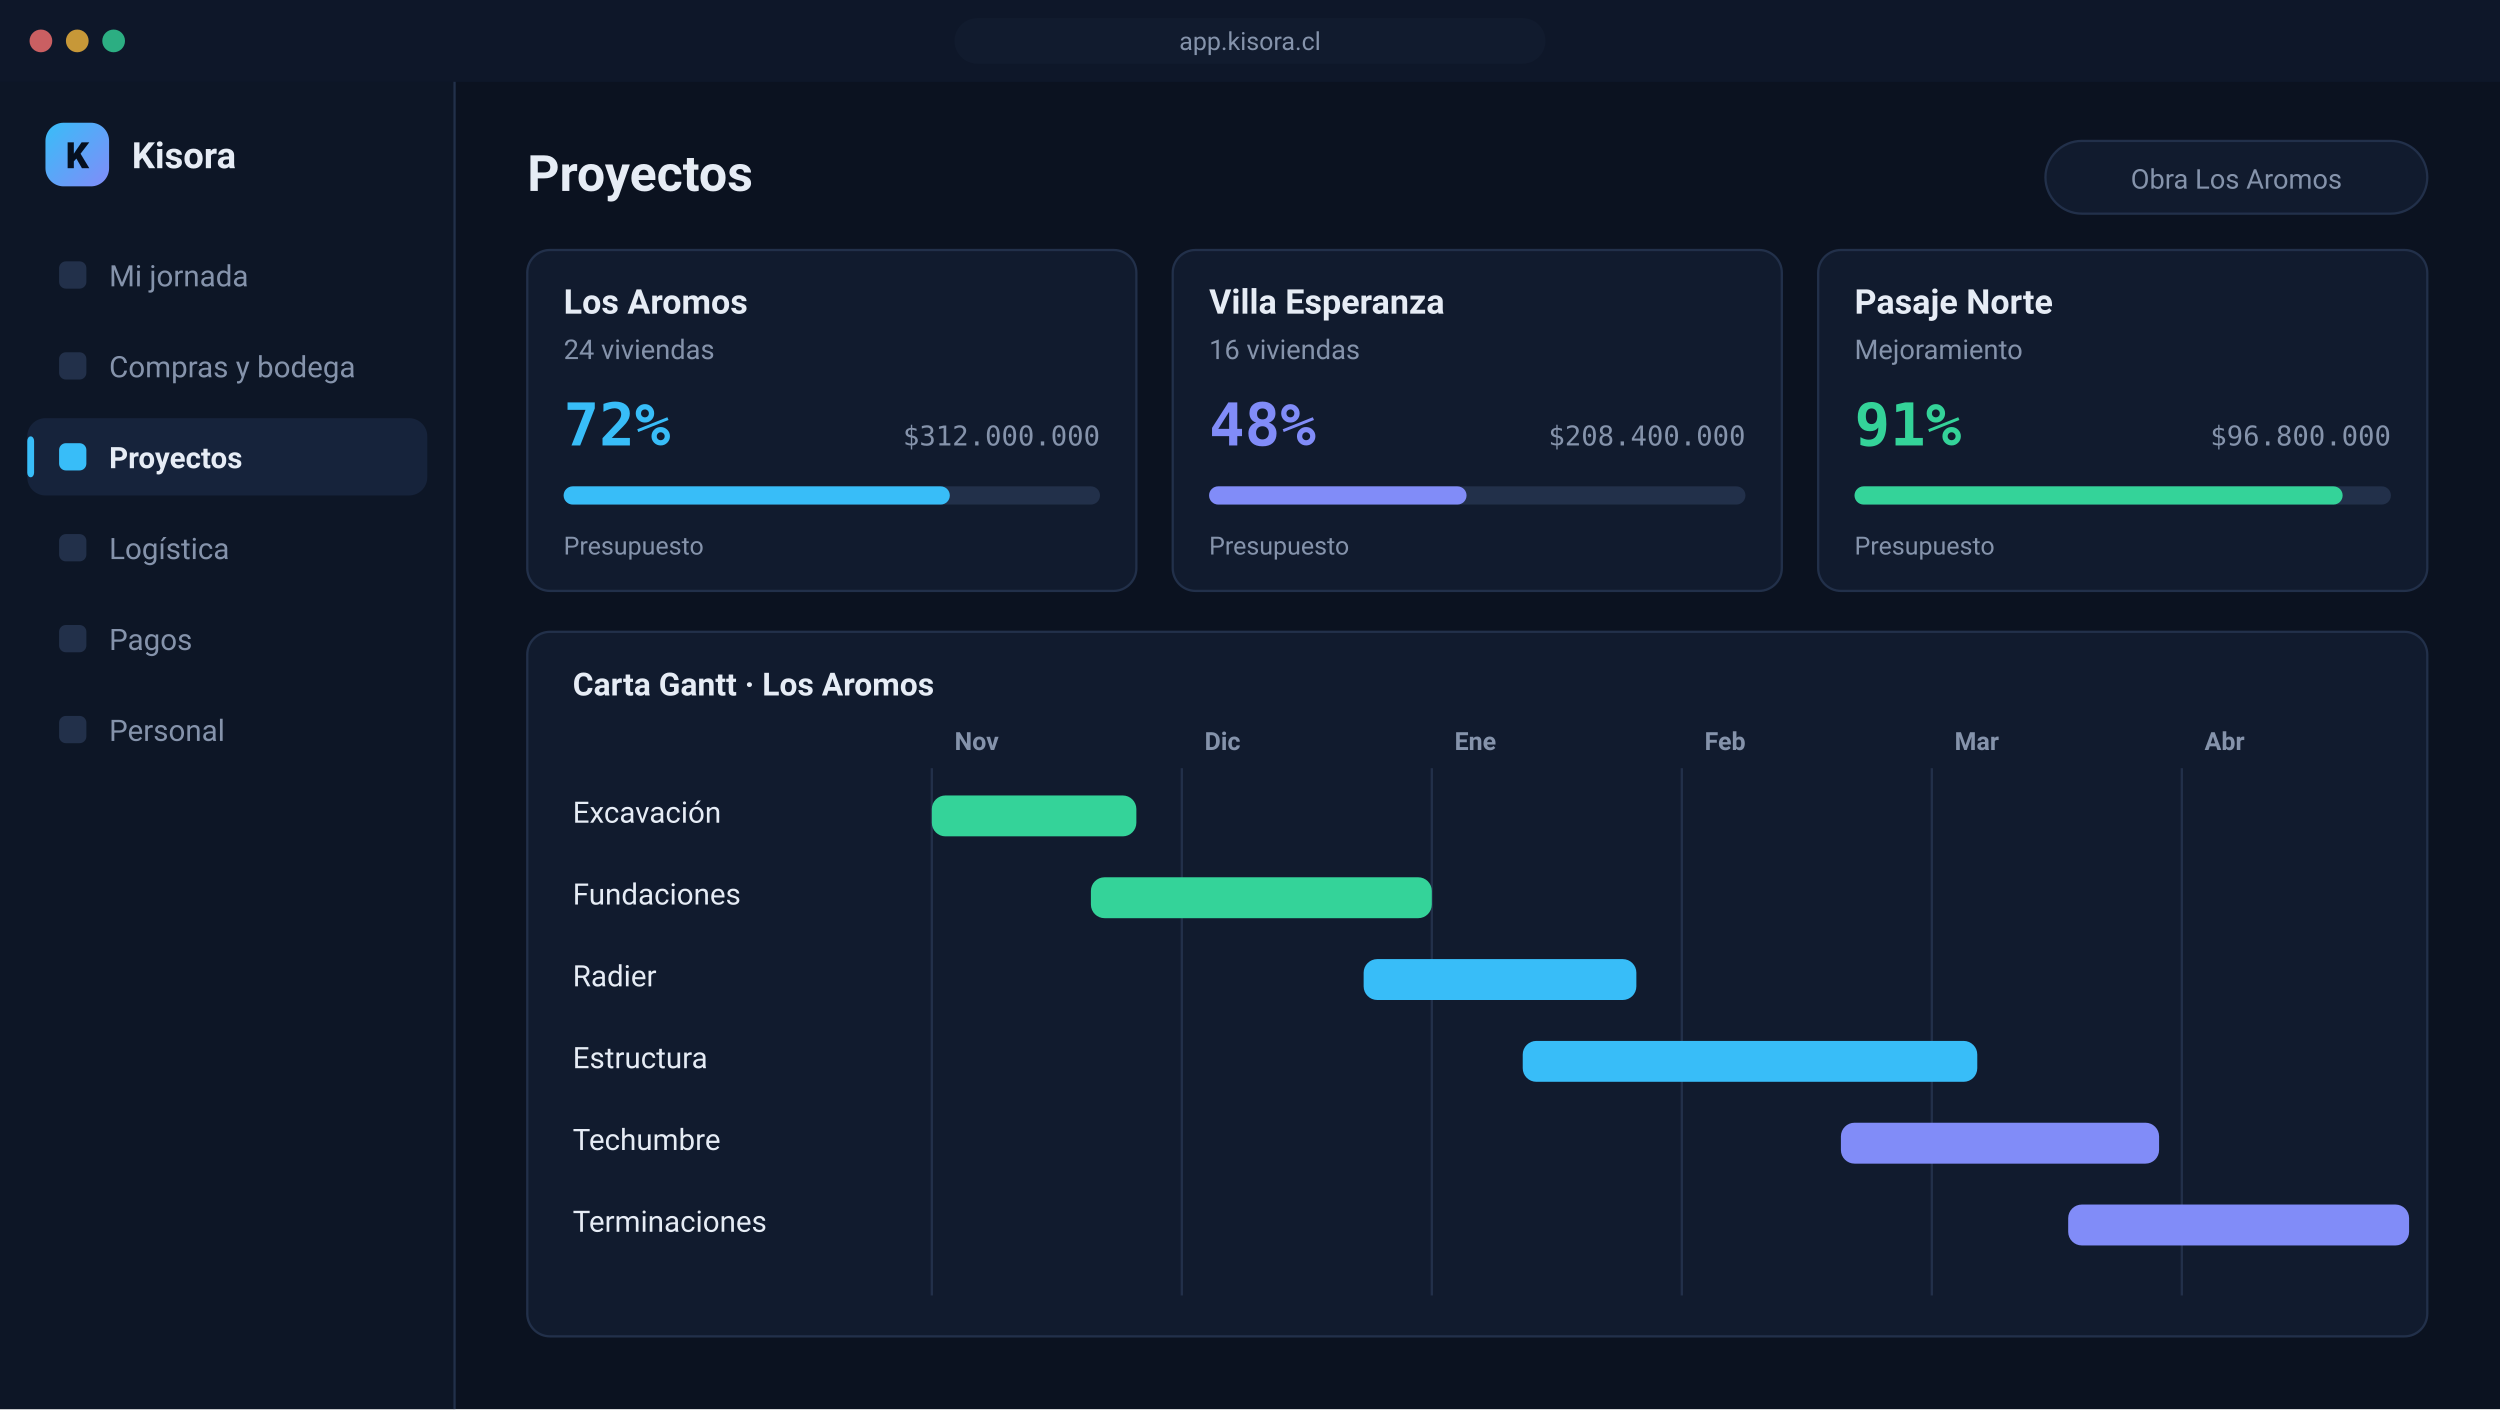
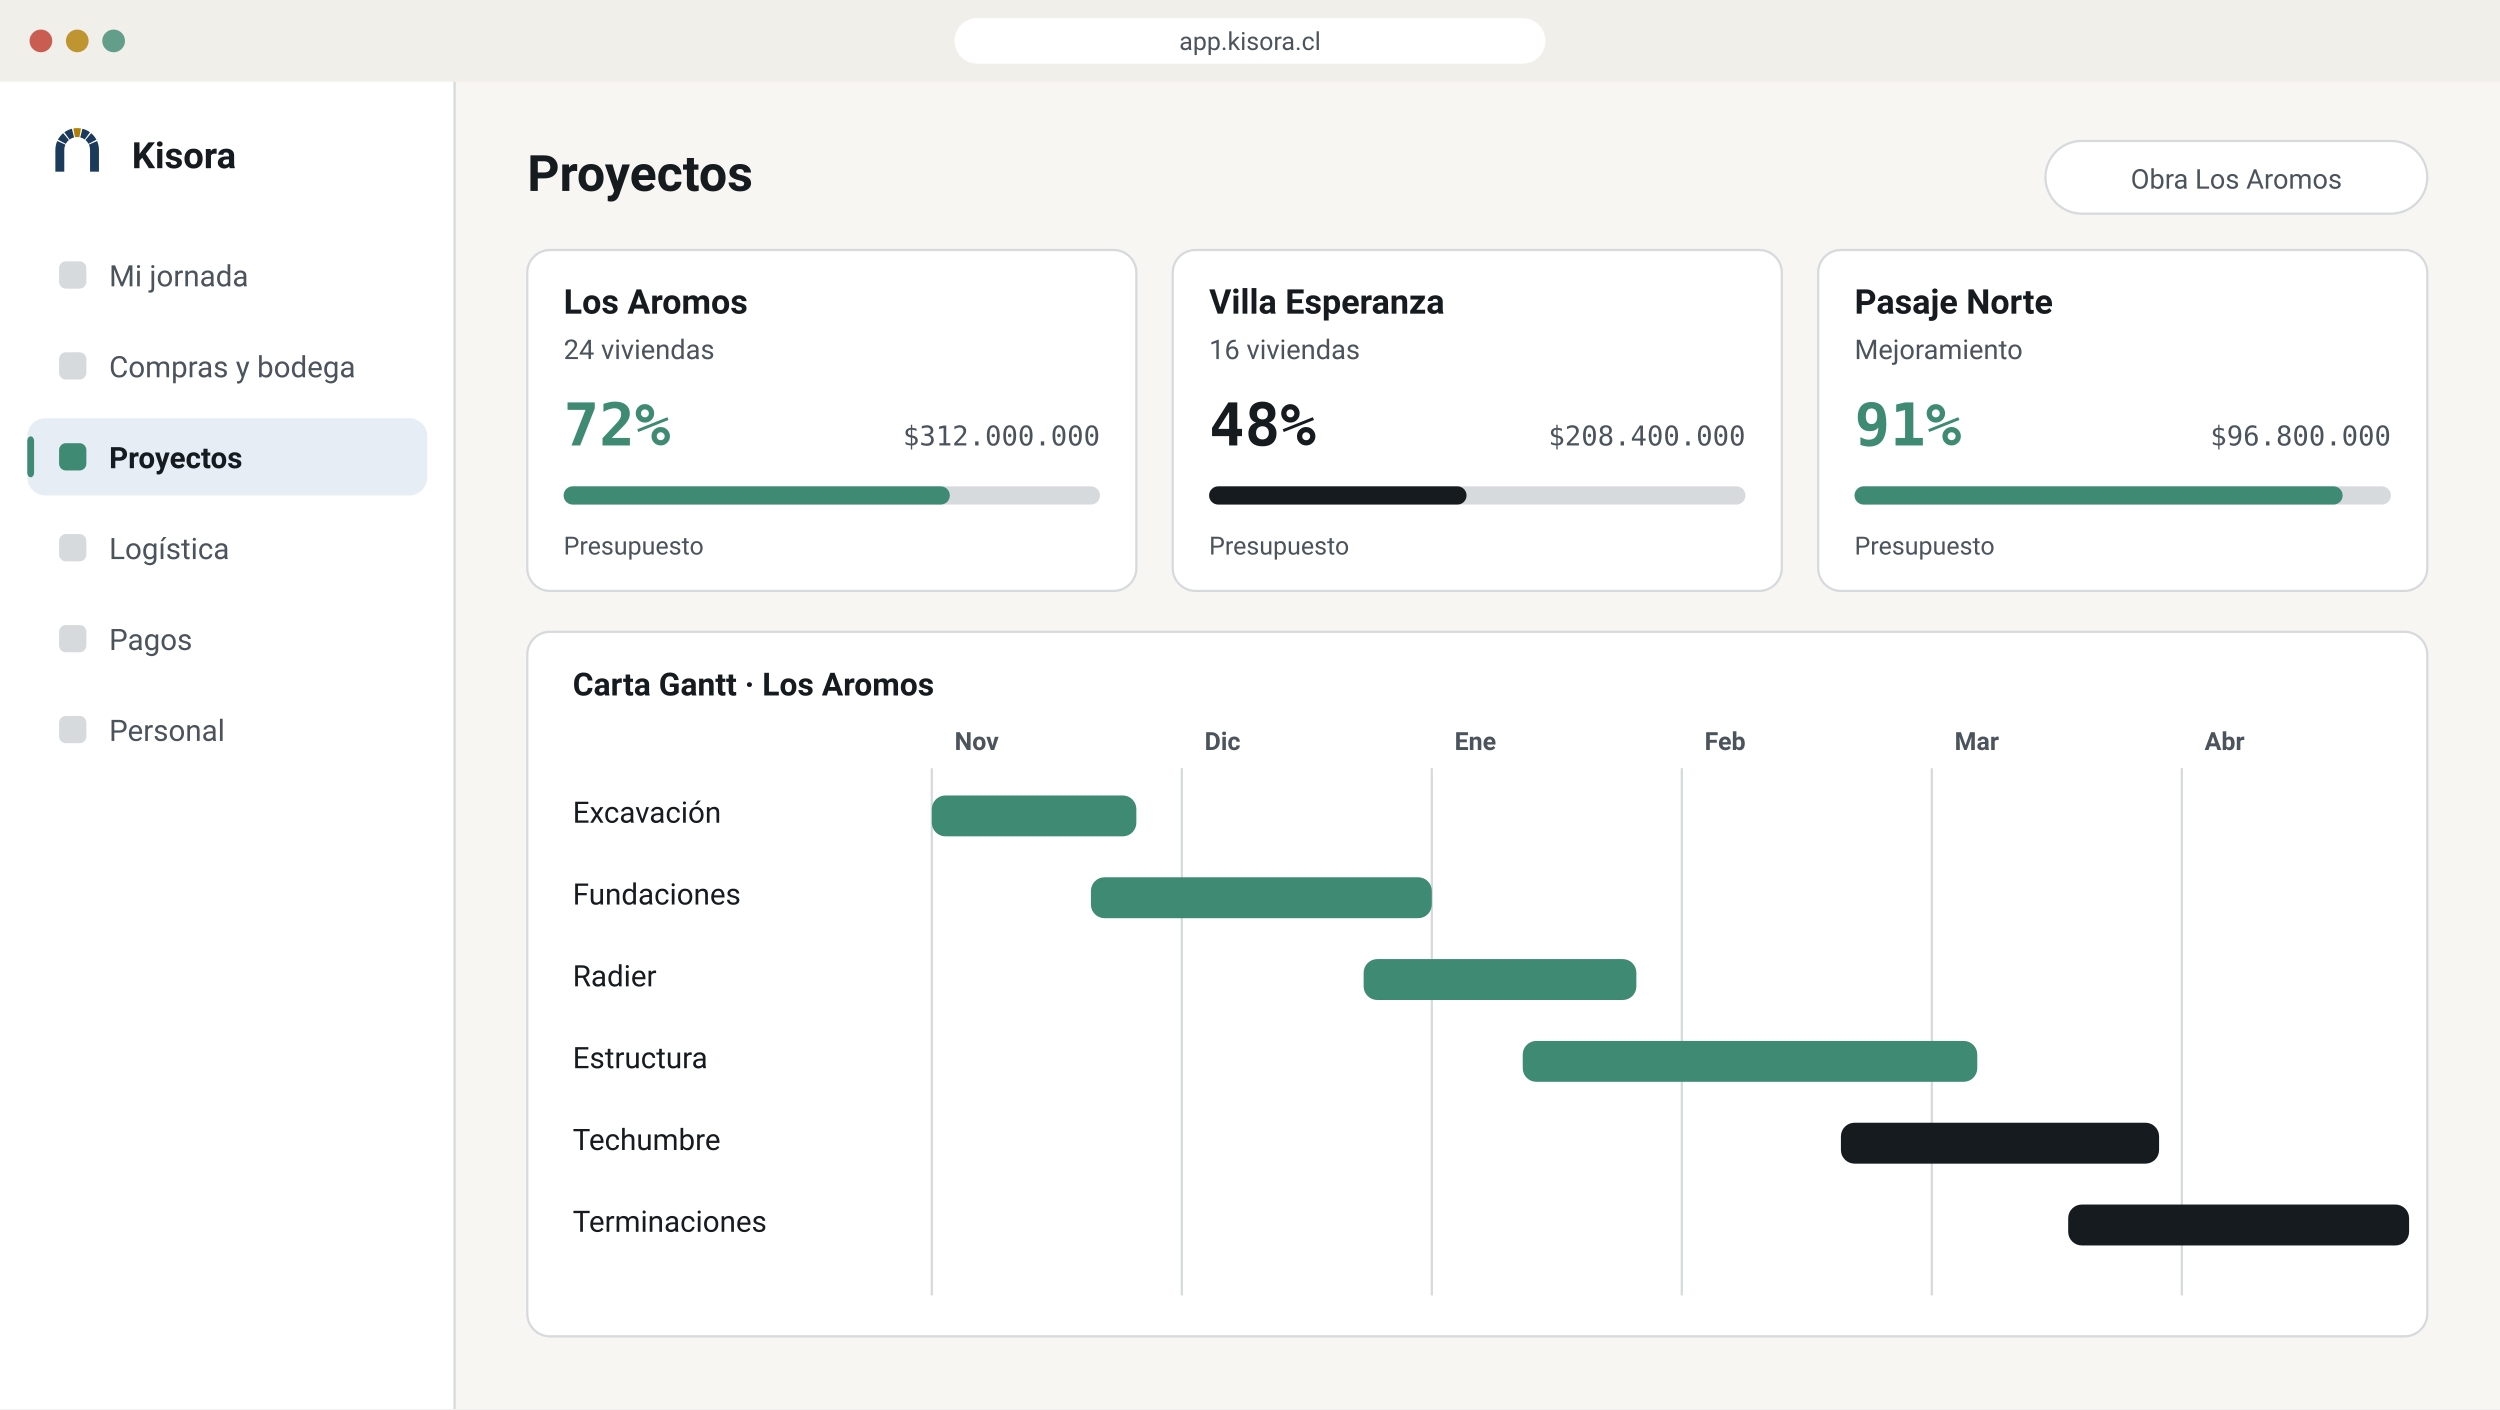
<svg xmlns="http://www.w3.org/2000/svg" viewBox="0 0 1100 620" width="1100" height="620">
-   <defs>
-     <linearGradient id="g" x1="0" y1="0" x2="1" y2="1">
-       <stop offset="0" stop-color="#38BDF8" />
-       <stop offset="1" stop-color="#818CF8" />
-     </linearGradient>
-   </defs>
-   <rect x="0" y="0" width="1100" height="620" rx="0" fill="#0B1220" />
-   <rect x="0" y="0" width="1100" height="36" rx="0" fill="#0E1729" />
-   <circle cx="18" cy="18" r="5" fill="#F87171" fill-opacity=".8" />
-   <circle cx="34" cy="18" r="5" fill="#F5B83D" fill-opacity=".8" />
-   <circle cx="50" cy="18" r="5" fill="#34D399" fill-opacity=".8" />
-   <rect x="420" y="8" width="260" height="20" rx="10" fill="#111B2E" />
-   <text x="550" y="22" font-size="11" fill="#8593AB" font-weight="400" text-anchor="middle" font-family="'Segoe UI',Roboto,Helvetica,Arial,sans-serif">app.kisora.cl</text>
-   <rect x="0" y="36" width="200" height="584" rx="0" fill="#0D1626" />
-   <line x1="200" y1="36" x2="200" y2="620" stroke="#22304A" />
-   <rect x="20" y="54" width="28" height="28" rx="8" fill="url(#g)" />
-   <text x="34" y="74" font-size="16" fill="#06101F" font-weight="800" text-anchor="middle" font-family="'Segoe UI',Roboto,Helvetica,Arial,sans-serif">K</text>
-   <text x="58" y="74" font-size="16" fill="#E6ECF5" font-weight="700" text-anchor="start" font-family="'Segoe UI',Roboto,Helvetica,Arial,sans-serif">Kisora</text>
-   <rect x="26" y="115" width="12" height="12" rx="3" fill="#22304A" />
-   <text x="48" y="126" font-size="13" fill="#8593AB" font-weight="400" text-anchor="start" font-family="'Segoe UI',Roboto,Helvetica,Arial,sans-serif">Mi jornada</text>
-   <rect x="26" y="155" width="12" height="12" rx="3" fill="#22304A" />
-   <text x="48" y="166" font-size="13" fill="#8593AB" font-weight="400" text-anchor="start" font-family="'Segoe UI',Roboto,Helvetica,Arial,sans-serif">Compras y bodega</text>
-   <rect x="12" y="184" width="176" height="34" rx="8" fill="#16233B" />
-   <rect x="12" y="192" width="3" height="18" rx="2" fill="#38BDF8" />
-   <rect x="26" y="195" width="12" height="12" rx="3" fill="#38BDF8" />
-   <text x="48" y="206" font-size="13" fill="#E6ECF5" font-weight="600" text-anchor="start" font-family="'Segoe UI',Roboto,Helvetica,Arial,sans-serif">Proyectos</text>
-   <rect x="26" y="235" width="12" height="12" rx="3" fill="#22304A" />
-   <text x="48" y="246" font-size="13" fill="#8593AB" font-weight="400" text-anchor="start" font-family="'Segoe UI',Roboto,Helvetica,Arial,sans-serif">Logística</text>
-   <rect x="26" y="275" width="12" height="12" rx="3" fill="#22304A" />
-   <text x="48" y="286" font-size="13" fill="#8593AB" font-weight="400" text-anchor="start" font-family="'Segoe UI',Roboto,Helvetica,Arial,sans-serif">Pagos</text>
-   <rect x="26" y="315" width="12" height="12" rx="3" fill="#22304A" />
-   <text x="48" y="326" font-size="13" fill="#8593AB" font-weight="400" text-anchor="start" font-family="'Segoe UI',Roboto,Helvetica,Arial,sans-serif">Personal</text>
-   <text x="232" y="84" font-size="22" fill="#E6ECF5" font-weight="700" text-anchor="start" font-family="'Segoe UI',Roboto,Helvetica,Arial,sans-serif">Proyectos</text>
-   <rect x="900" y="62" width="168" height="32" rx="16" fill="#111B2E" stroke="#22304A" />
-   <text x="984" y="83" font-size="12" fill="#8593AB" font-weight="400" text-anchor="middle" font-family="'Segoe UI',Roboto,Helvetica,Arial,sans-serif">Obra Los Aromos</text>
-   <rect x="232" y="110" width="268" height="150" rx="10" fill="#111B2E" stroke="#22304A" />
-   <text x="248" y="138" font-size="15" fill="#E6ECF5" font-weight="700" text-anchor="start" font-family="'Segoe UI',Roboto,Helvetica,Arial,sans-serif">Los Aromos</text>
-   <text x="248" y="158" font-size="12" fill="#8593AB" font-weight="400" text-anchor="start" font-family="'Segoe UI',Roboto,Helvetica,Arial,sans-serif">24 viviendas</text>
-   <text x="248" y="196" font-size="26" fill="#38BDF8" font-weight="700" text-anchor="start" font-family="ui-monospace,Consolas,Menlo,monospace">72%</text>
-   <text x="484" y="196" font-size="12" fill="#8593AB" font-weight="400" text-anchor="end" font-family="ui-monospace,Consolas,Menlo,monospace">$312.000.000</text>
-   <rect x="248" y="214" width="236" height="8" rx="4" fill="#22304A" />
-   <rect x="248" y="214" width="169.92" height="8" rx="4" fill="#38BDF8" />
-   <text x="248" y="244" font-size="11" fill="#8593AB" font-weight="400" text-anchor="start" font-family="'Segoe UI',Roboto,Helvetica,Arial,sans-serif">Presupuesto</text>
-   <rect x="516" y="110" width="268" height="150" rx="10" fill="#111B2E" stroke="#22304A" />
-   <text x="532" y="138" font-size="15" fill="#E6ECF5" font-weight="700" text-anchor="start" font-family="'Segoe UI',Roboto,Helvetica,Arial,sans-serif">Villa Esperanza</text>
-   <text x="532" y="158" font-size="12" fill="#8593AB" font-weight="400" text-anchor="start" font-family="'Segoe UI',Roboto,Helvetica,Arial,sans-serif">16 viviendas</text>
-   <text x="532" y="196" font-size="26" fill="#818CF8" font-weight="700" text-anchor="start" font-family="ui-monospace,Consolas,Menlo,monospace">48%</text>
-   <text x="768" y="196" font-size="12" fill="#8593AB" font-weight="400" text-anchor="end" font-family="ui-monospace,Consolas,Menlo,monospace">$208.400.000</text>
-   <rect x="532" y="214" width="236" height="8" rx="4" fill="#22304A" />
-   <rect x="532" y="214" width="113.28" height="8" rx="4" fill="#818CF8" />
-   <text x="532" y="244" font-size="11" fill="#8593AB" font-weight="400" text-anchor="start" font-family="'Segoe UI',Roboto,Helvetica,Arial,sans-serif">Presupuesto</text>
-   <rect x="800" y="110" width="268" height="150" rx="10" fill="#111B2E" stroke="#22304A" />
-   <text x="816" y="138" font-size="15" fill="#E6ECF5" font-weight="700" text-anchor="start" font-family="'Segoe UI',Roboto,Helvetica,Arial,sans-serif">Pasaje Norte</text>
-   <text x="816" y="158" font-size="12" fill="#8593AB" font-weight="400" text-anchor="start" font-family="'Segoe UI',Roboto,Helvetica,Arial,sans-serif">Mejoramiento</text>
-   <text x="816" y="196" font-size="26" fill="#34D399" font-weight="700" text-anchor="start" font-family="ui-monospace,Consolas,Menlo,monospace">91%</text>
-   <text x="1052" y="196" font-size="12" fill="#8593AB" font-weight="400" text-anchor="end" font-family="ui-monospace,Consolas,Menlo,monospace">$96.800.000</text>
-   <rect x="816" y="214" width="236" height="8" rx="4" fill="#22304A" />
-   <rect x="816" y="214" width="214.76" height="8" rx="4" fill="#34D399" />
-   <text x="816" y="244" font-size="11" fill="#8593AB" font-weight="400" text-anchor="start" font-family="'Segoe UI',Roboto,Helvetica,Arial,sans-serif">Presupuesto</text>
-   <rect x="232" y="278" width="836" height="310" rx="10" fill="#111B2E" stroke="#22304A" />
-   <text x="252" y="306" font-size="14" fill="#E6ECF5" font-weight="700" text-anchor="start" font-family="'Segoe UI',Roboto,Helvetica,Arial,sans-serif">Carta Gantt · Los Aromos</text>
-   <text x="420" y="330" font-size="11" fill="#8593AB" font-weight="600" text-anchor="start" font-family="'Segoe UI',Roboto,Helvetica,Arial,sans-serif">Nov</text>
-   <line x1="410" y1="338" x2="410" y2="570" stroke="#22304A" />
-   <text x="530" y="330" font-size="11" fill="#8593AB" font-weight="600" text-anchor="start" font-family="'Segoe UI',Roboto,Helvetica,Arial,sans-serif">Dic</text>
-   <line x1="520" y1="338" x2="520" y2="570" stroke="#22304A" />
-   <text x="640" y="330" font-size="11" fill="#8593AB" font-weight="600" text-anchor="start" font-family="'Segoe UI',Roboto,Helvetica,Arial,sans-serif">Ene</text>
-   <line x1="630" y1="338" x2="630" y2="570" stroke="#22304A" />
-   <text x="750" y="330" font-size="11" fill="#8593AB" font-weight="600" text-anchor="start" font-family="'Segoe UI',Roboto,Helvetica,Arial,sans-serif">Feb</text>
-   <line x1="740" y1="338" x2="740" y2="570" stroke="#22304A" />
-   <text x="860" y="330" font-size="11" fill="#8593AB" font-weight="600" text-anchor="start" font-family="'Segoe UI',Roboto,Helvetica,Arial,sans-serif">Mar</text>
-   <line x1="850" y1="338" x2="850" y2="570" stroke="#22304A" />
-   <text x="970" y="330" font-size="11" fill="#8593AB" font-weight="600" text-anchor="start" font-family="'Segoe UI',Roboto,Helvetica,Arial,sans-serif">Abr</text>
-   <line x1="960" y1="338" x2="960" y2="570" stroke="#22304A" />
-   <text x="252" y="362" font-size="13" fill="#E6ECF5" font-weight="400" text-anchor="start" font-family="'Segoe UI',Roboto,Helvetica,Arial,sans-serif">Excavación</text>
-   <rect x="410" y="350" width="90" height="18" rx="6" fill="#34D399" />
-   <text x="252" y="398" font-size="13" fill="#E6ECF5" font-weight="400" text-anchor="start" font-family="'Segoe UI',Roboto,Helvetica,Arial,sans-serif">Fundaciones</text>
-   <rect x="480" y="386" width="150" height="18" rx="6" fill="#34D399" />
-   <text x="252" y="434" font-size="13" fill="#E6ECF5" font-weight="400" text-anchor="start" font-family="'Segoe UI',Roboto,Helvetica,Arial,sans-serif">Radier</text>
-   <rect x="600" y="422" width="120" height="18" rx="6" fill="#38BDF8" />
-   <text x="252" y="470" font-size="13" fill="#E6ECF5" font-weight="400" text-anchor="start" font-family="'Segoe UI',Roboto,Helvetica,Arial,sans-serif">Estructura</text>
-   <rect x="670" y="458" width="200" height="18" rx="6" fill="#38BDF8" />
-   <text x="252" y="506" font-size="13" fill="#E6ECF5" font-weight="400" text-anchor="start" font-family="'Segoe UI',Roboto,Helvetica,Arial,sans-serif">Techumbre</text>
-   <rect x="810" y="494" width="140" height="18" rx="6" fill="#818CF8" />
-   <text x="252" y="542" font-size="13" fill="#E6ECF5" font-weight="400" text-anchor="start" font-family="'Segoe UI',Roboto,Helvetica,Arial,sans-serif">Terminaciones</text>
-   <rect x="910" y="530" width="150" height="18" rx="6" fill="#818CF8" />
+   <rect x="0" y="0" width="1100" height="620" rx="0" fill="#F7F6F3" />
+   <rect x="0" y="0" width="1100" height="36" rx="0" fill="#F1EFEA" />
+   <circle cx="18" cy="18" r="5" fill="#C0392B" fill-opacity=".8" />
+   <circle cx="34" cy="18" r="5" fill="#B27F02" fill-opacity=".8" />
+   <circle cx="50" cy="18" r="5" fill="#3F8A72" fill-opacity=".8" />
+   <rect x="420" y="8" width="260" height="20" rx="10" fill="#FFFFFF" />
+   <text x="550" y="22" font-size="11" fill="#4B535D" font-weight="400" text-anchor="middle" font-family="'Segoe UI',Roboto,Helvetica,Arial,sans-serif">app.kisora.cl</text>
+   <rect x="0" y="36" width="200" height="584" rx="0" fill="#FFFFFF" />
+   <line x1="200" y1="36" x2="200" y2="620" stroke="#D6DADC" />
+   <g transform="translate(20 52) scale(.109)">
+     <path fill="#B27F02" d="M112.72 41.34A88 88 0 0 1 143.28 41.34L137.03 76.79A52 52 0 0 0 118.97 76.79Z" />
+     <path fill="#1B3A5C" d="M208.39 92.21A88 88 0 0 1 216 128L216 216L180 216L180 128A52 52 0 0 0 175.5 106.85Z" />
+     <path fill="#1B3A5C" d="M184.57 60.59A88 88 0 0 1 205.7 86.69L173.91 103.59A52 52 0 0 0 161.42 88.17Z" />
+     <path fill="#1B3A5C" d="M149.29 42.61A88 88 0 0 1 179.73 56.81L158.56 85.93A52 52 0 0 0 140.58 77.54Z" />
+     <path fill="#1B3A5C" d="M47.61 92.21A88 88 0 0 0 40 128L40 216L76 216L76 128A52 52 0 0 1 80.5 106.85Z" />
+     <path fill="#1B3A5C" d="M71.43 60.59A88 88 0 0 0 50.3 86.69L82.09 103.59A52 52 0 0 1 94.58 88.17Z" />
+     <path fill="#1B3A5C" d="M106.71 42.61A88 88 0 0 0 76.27 56.81L97.44 85.93A52 52 0 0 1 115.42 77.54Z" />
+   </g>
+   <text x="58" y="74" font-size="16" fill="#161B20" font-weight="700" text-anchor="start" font-family="'Segoe UI',Roboto,Helvetica,Arial,sans-serif">Kisora</text>
+   <rect x="26" y="115" width="12" height="12" rx="3" fill="#D6DADC" />
+   <text x="48" y="126" font-size="13" fill="#4B535D" font-weight="400" text-anchor="start" font-family="'Segoe UI',Roboto,Helvetica,Arial,sans-serif">Mi jornada</text>
+   <rect x="26" y="155" width="12" height="12" rx="3" fill="#D6DADC" />
+   <text x="48" y="166" font-size="13" fill="#4B535D" font-weight="400" text-anchor="start" font-family="'Segoe UI',Roboto,Helvetica,Arial,sans-serif">Compras y bodega</text>
+   <rect x="12" y="184" width="176" height="34" rx="8" fill="#E6EDF5" />
+   <rect x="12" y="192" width="3" height="18" rx="2" fill="#3F8A72" />
+   <rect x="26" y="195" width="12" height="12" rx="3" fill="#3F8A72" />
+   <text x="48" y="206" font-size="13" fill="#161B20" font-weight="600" text-anchor="start" font-family="'Segoe UI',Roboto,Helvetica,Arial,sans-serif">Proyectos</text>
+   <rect x="26" y="235" width="12" height="12" rx="3" fill="#D6DADC" />
+   <text x="48" y="246" font-size="13" fill="#4B535D" font-weight="400" text-anchor="start" font-family="'Segoe UI',Roboto,Helvetica,Arial,sans-serif">Logística</text>
+   <rect x="26" y="275" width="12" height="12" rx="3" fill="#D6DADC" />
+   <text x="48" y="286" font-size="13" fill="#4B535D" font-weight="400" text-anchor="start" font-family="'Segoe UI',Roboto,Helvetica,Arial,sans-serif">Pagos</text>
+   <rect x="26" y="315" width="12" height="12" rx="3" fill="#D6DADC" />
+   <text x="48" y="326" font-size="13" fill="#4B535D" font-weight="400" text-anchor="start" font-family="'Segoe UI',Roboto,Helvetica,Arial,sans-serif">Personal</text>
+   <text x="232" y="84" font-size="22" fill="#161B20" font-weight="700" text-anchor="start" font-family="'Segoe UI',Roboto,Helvetica,Arial,sans-serif">Proyectos</text>
+   <rect x="900" y="62" width="168" height="32" rx="16" fill="#FFFFFF" stroke="#D6DADC" />
+   <text x="984" y="83" font-size="12" fill="#4B535D" font-weight="400" text-anchor="middle" font-family="'Segoe UI',Roboto,Helvetica,Arial,sans-serif">Obra Los Aromos</text>
+   <rect x="232" y="110" width="268" height="150" rx="10" fill="#FFFFFF" stroke="#D6DADC" />
+   <text x="248" y="138" font-size="15" fill="#161B20" font-weight="700" text-anchor="start" font-family="'Segoe UI',Roboto,Helvetica,Arial,sans-serif">Los Aromos</text>
+   <text x="248" y="158" font-size="12" fill="#4B535D" font-weight="400" text-anchor="start" font-family="'Segoe UI',Roboto,Helvetica,Arial,sans-serif">24 viviendas</text>
+   <text x="248" y="196" font-size="26" fill="#3F8A72" font-weight="700" text-anchor="start" font-family="ui-monospace,Consolas,Menlo,monospace">72%</text>
+   <text x="484" y="196" font-size="12" fill="#4B535D" font-weight="400" text-anchor="end" font-family="ui-monospace,Consolas,Menlo,monospace">$312.000.000</text>
+   <rect x="248" y="214" width="236" height="8" rx="4" fill="#D6DADC" />
+   <rect x="248" y="214" width="169.92" height="8" rx="4" fill="#3F8A72" />
+   <text x="248" y="244" font-size="11" fill="#4B535D" font-weight="400" text-anchor="start" font-family="'Segoe UI',Roboto,Helvetica,Arial,sans-serif">Presupuesto</text>
+   <rect x="516" y="110" width="268" height="150" rx="10" fill="#FFFFFF" stroke="#D6DADC" />
+   <text x="532" y="138" font-size="15" fill="#161B20" font-weight="700" text-anchor="start" font-family="'Segoe UI',Roboto,Helvetica,Arial,sans-serif">Villa Esperanza</text>
+   <text x="532" y="158" font-size="12" fill="#4B535D" font-weight="400" text-anchor="start" font-family="'Segoe UI',Roboto,Helvetica,Arial,sans-serif">16 viviendas</text>
+   <text x="532" y="196" font-size="26" fill="#161B20" font-weight="700" text-anchor="start" font-family="ui-monospace,Consolas,Menlo,monospace">48%</text>
+   <text x="768" y="196" font-size="12" fill="#4B535D" font-weight="400" text-anchor="end" font-family="ui-monospace,Consolas,Menlo,monospace">$208.400.000</text>
+   <rect x="532" y="214" width="236" height="8" rx="4" fill="#D6DADC" />
+   <rect x="532" y="214" width="113.28" height="8" rx="4" fill="#161B20" />
+   <text x="532" y="244" font-size="11" fill="#4B535D" font-weight="400" text-anchor="start" font-family="'Segoe UI',Roboto,Helvetica,Arial,sans-serif">Presupuesto</text>
+   <rect x="800" y="110" width="268" height="150" rx="10" fill="#FFFFFF" stroke="#D6DADC" />
+   <text x="816" y="138" font-size="15" fill="#161B20" font-weight="700" text-anchor="start" font-family="'Segoe UI',Roboto,Helvetica,Arial,sans-serif">Pasaje Norte</text>
+   <text x="816" y="158" font-size="12" fill="#4B535D" font-weight="400" text-anchor="start" font-family="'Segoe UI',Roboto,Helvetica,Arial,sans-serif">Mejoramiento</text>
+   <text x="816" y="196" font-size="26" fill="#3F8A72" font-weight="700" text-anchor="start" font-family="ui-monospace,Consolas,Menlo,monospace">91%</text>
+   <text x="1052" y="196" font-size="12" fill="#4B535D" font-weight="400" text-anchor="end" font-family="ui-monospace,Consolas,Menlo,monospace">$96.800.000</text>
+   <rect x="816" y="214" width="236" height="8" rx="4" fill="#D6DADC" />
+   <rect x="816" y="214" width="214.76" height="8" rx="4" fill="#3F8A72" />
+   <text x="816" y="244" font-size="11" fill="#4B535D" font-weight="400" text-anchor="start" font-family="'Segoe UI',Roboto,Helvetica,Arial,sans-serif">Presupuesto</text>
+   <rect x="232" y="278" width="836" height="310" rx="10" fill="#FFFFFF" stroke="#D6DADC" />
+   <text x="252" y="306" font-size="14" fill="#161B20" font-weight="700" text-anchor="start" font-family="'Segoe UI',Roboto,Helvetica,Arial,sans-serif">Carta Gantt · Los Aromos</text>
+   <text x="420" y="330" font-size="11" fill="#4B535D" font-weight="600" text-anchor="start" font-family="'Segoe UI',Roboto,Helvetica,Arial,sans-serif">Nov</text>
+   <line x1="410" y1="338" x2="410" y2="570" stroke="#D6DADC" />
+   <text x="530" y="330" font-size="11" fill="#4B535D" font-weight="600" text-anchor="start" font-family="'Segoe UI',Roboto,Helvetica,Arial,sans-serif">Dic</text>
+   <line x1="520" y1="338" x2="520" y2="570" stroke="#D6DADC" />
+   <text x="640" y="330" font-size="11" fill="#4B535D" font-weight="600" text-anchor="start" font-family="'Segoe UI',Roboto,Helvetica,Arial,sans-serif">Ene</text>
+   <line x1="630" y1="338" x2="630" y2="570" stroke="#D6DADC" />
+   <text x="750" y="330" font-size="11" fill="#4B535D" font-weight="600" text-anchor="start" font-family="'Segoe UI',Roboto,Helvetica,Arial,sans-serif">Feb</text>
+   <line x1="740" y1="338" x2="740" y2="570" stroke="#D6DADC" />
+   <text x="860" y="330" font-size="11" fill="#4B535D" font-weight="600" text-anchor="start" font-family="'Segoe UI',Roboto,Helvetica,Arial,sans-serif">Mar</text>
+   <line x1="850" y1="338" x2="850" y2="570" stroke="#D6DADC" />
+   <text x="970" y="330" font-size="11" fill="#4B535D" font-weight="600" text-anchor="start" font-family="'Segoe UI',Roboto,Helvetica,Arial,sans-serif">Abr</text>
+   <line x1="960" y1="338" x2="960" y2="570" stroke="#D6DADC" />
+   <text x="252" y="362" font-size="13" fill="#161B20" font-weight="400" text-anchor="start" font-family="'Segoe UI',Roboto,Helvetica,Arial,sans-serif">Excavación</text>
+   <rect x="410" y="350" width="90" height="18" rx="6" fill="#3F8A72" />
+   <text x="252" y="398" font-size="13" fill="#161B20" font-weight="400" text-anchor="start" font-family="'Segoe UI',Roboto,Helvetica,Arial,sans-serif">Fundaciones</text>
+   <rect x="480" y="386" width="150" height="18" rx="6" fill="#3F8A72" />
+   <text x="252" y="434" font-size="13" fill="#161B20" font-weight="400" text-anchor="start" font-family="'Segoe UI',Roboto,Helvetica,Arial,sans-serif">Radier</text>
+   <rect x="600" y="422" width="120" height="18" rx="6" fill="#3F8A72" />
+   <text x="252" y="470" font-size="13" fill="#161B20" font-weight="400" text-anchor="start" font-family="'Segoe UI',Roboto,Helvetica,Arial,sans-serif">Estructura</text>
+   <rect x="670" y="458" width="200" height="18" rx="6" fill="#3F8A72" />
+   <text x="252" y="506" font-size="13" fill="#161B20" font-weight="400" text-anchor="start" font-family="'Segoe UI',Roboto,Helvetica,Arial,sans-serif">Techumbre</text>
+   <rect x="810" y="494" width="140" height="18" rx="6" fill="#161B20" />
+   <text x="252" y="542" font-size="13" fill="#161B20" font-weight="400" text-anchor="start" font-family="'Segoe UI',Roboto,Helvetica,Arial,sans-serif">Terminaciones</text>
+   <rect x="910" y="530" width="150" height="18" rx="6" fill="#161B20" />
</svg>
